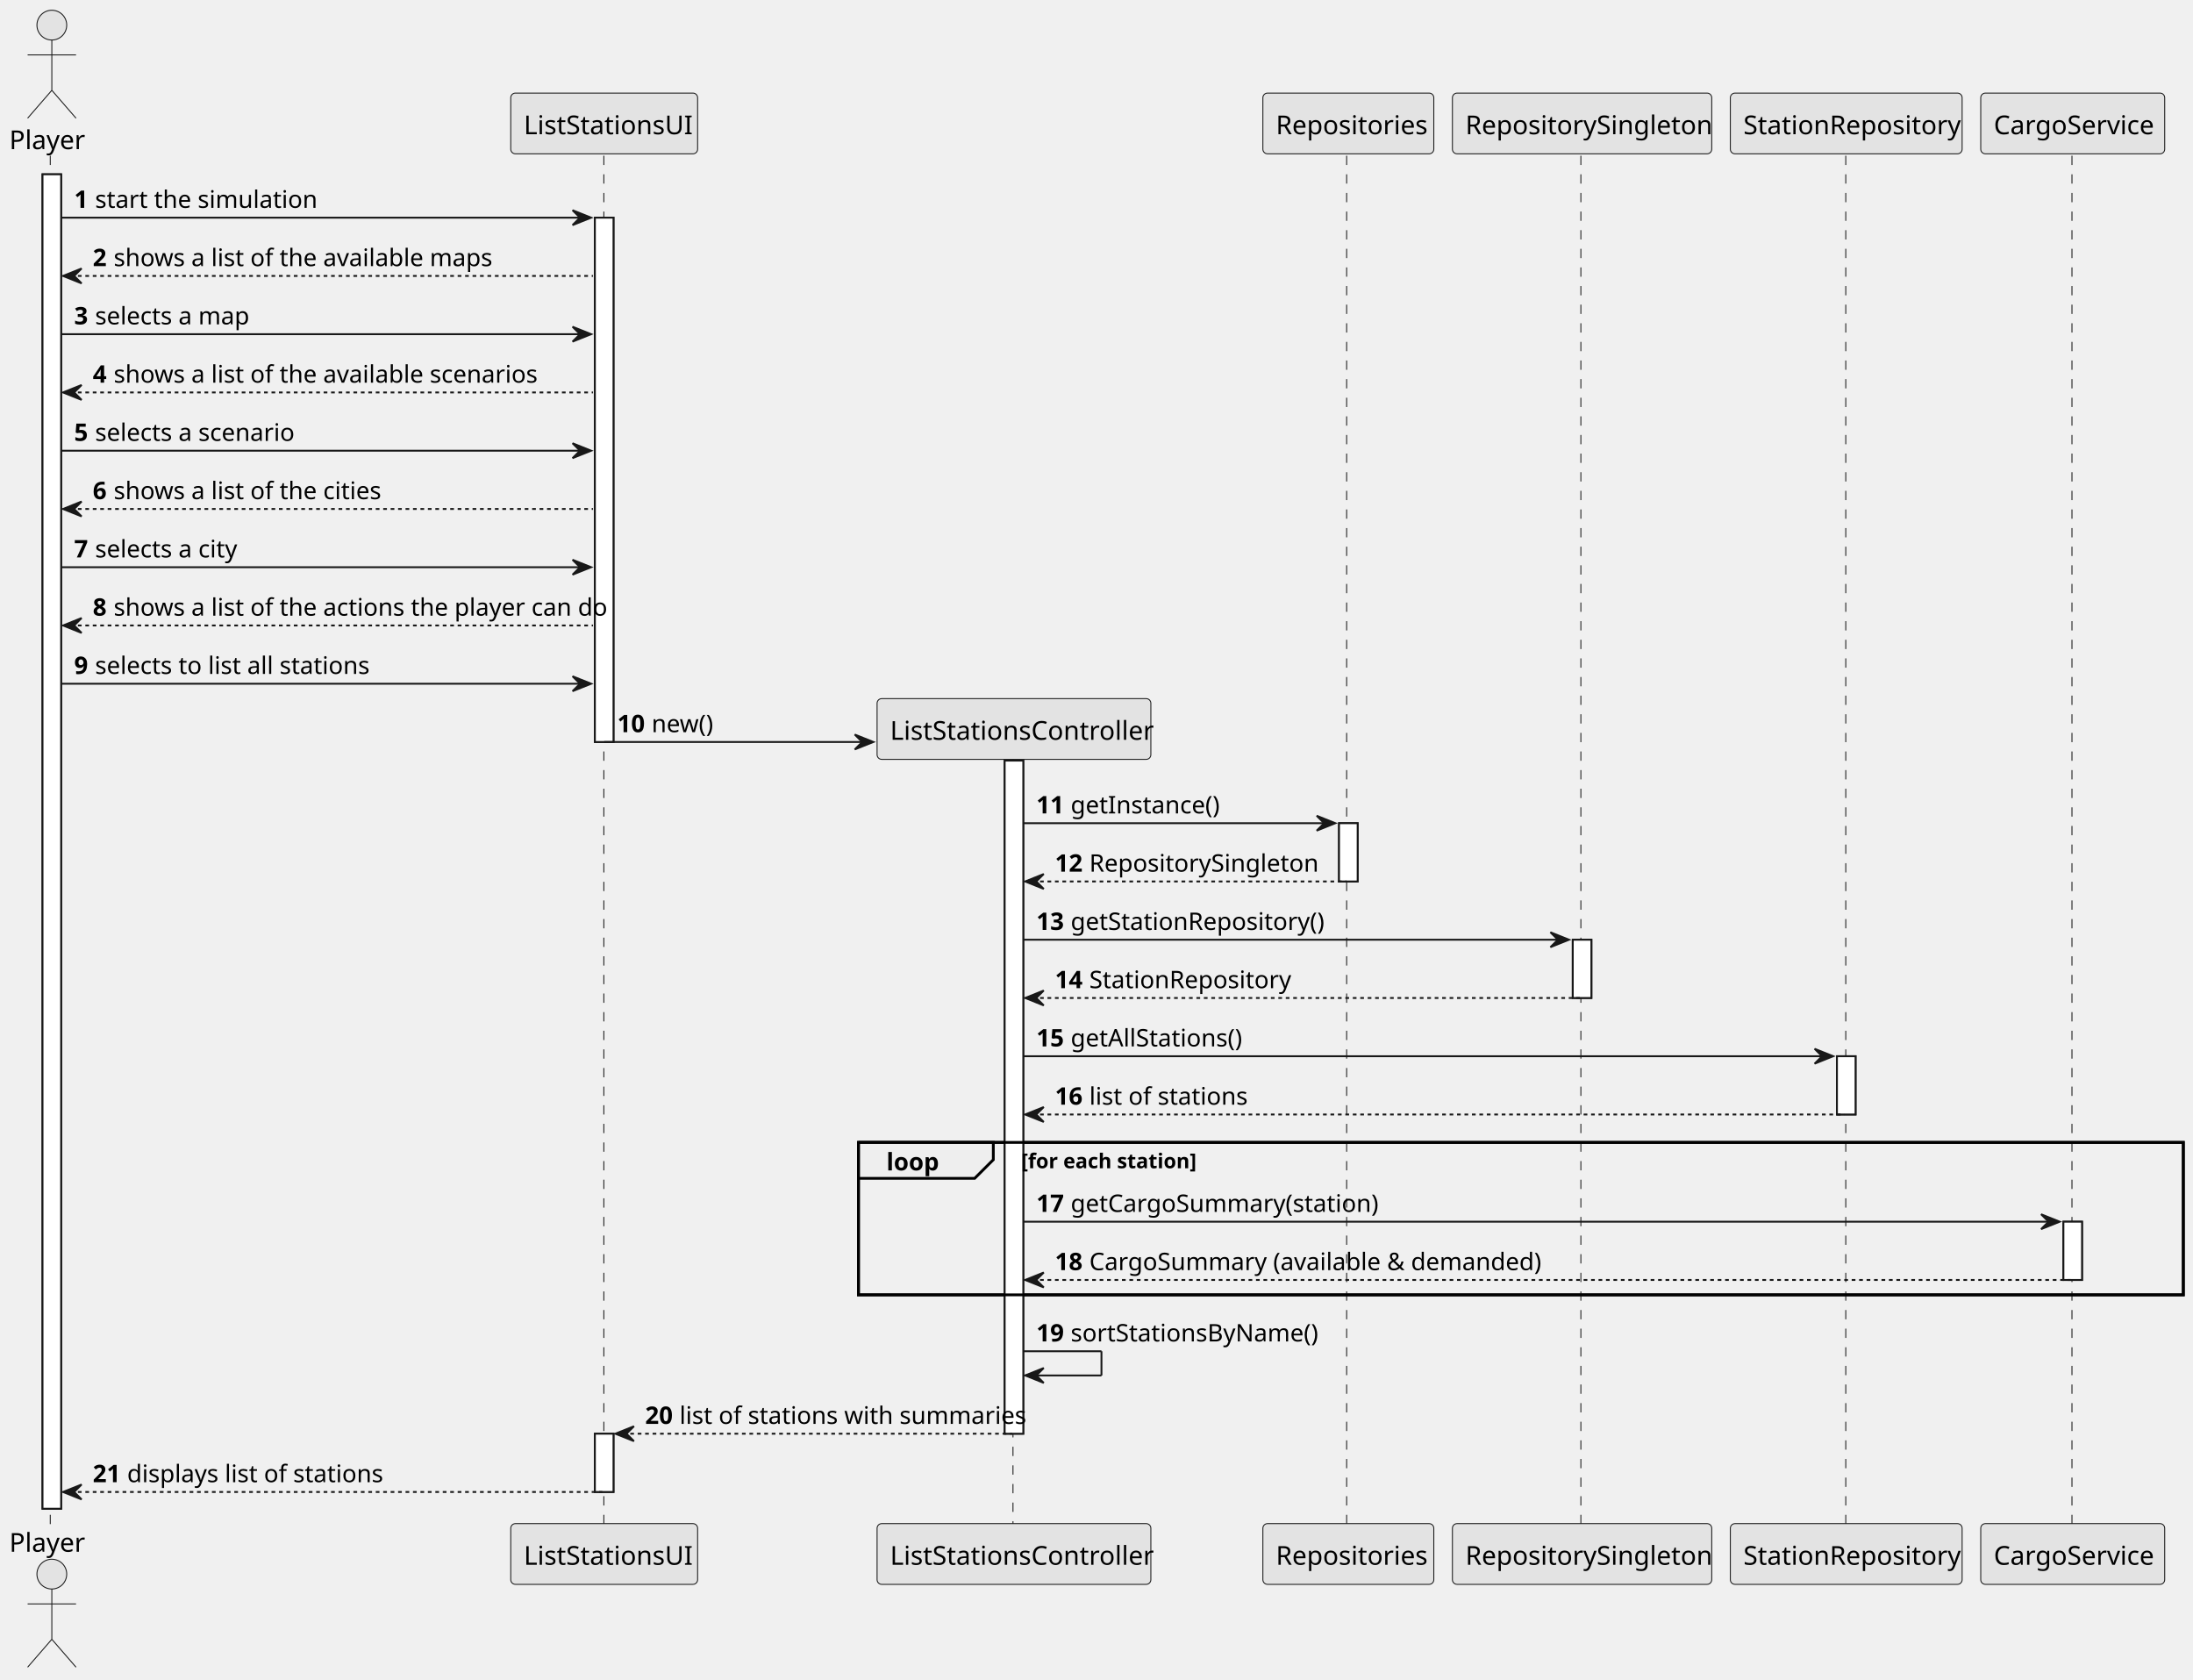
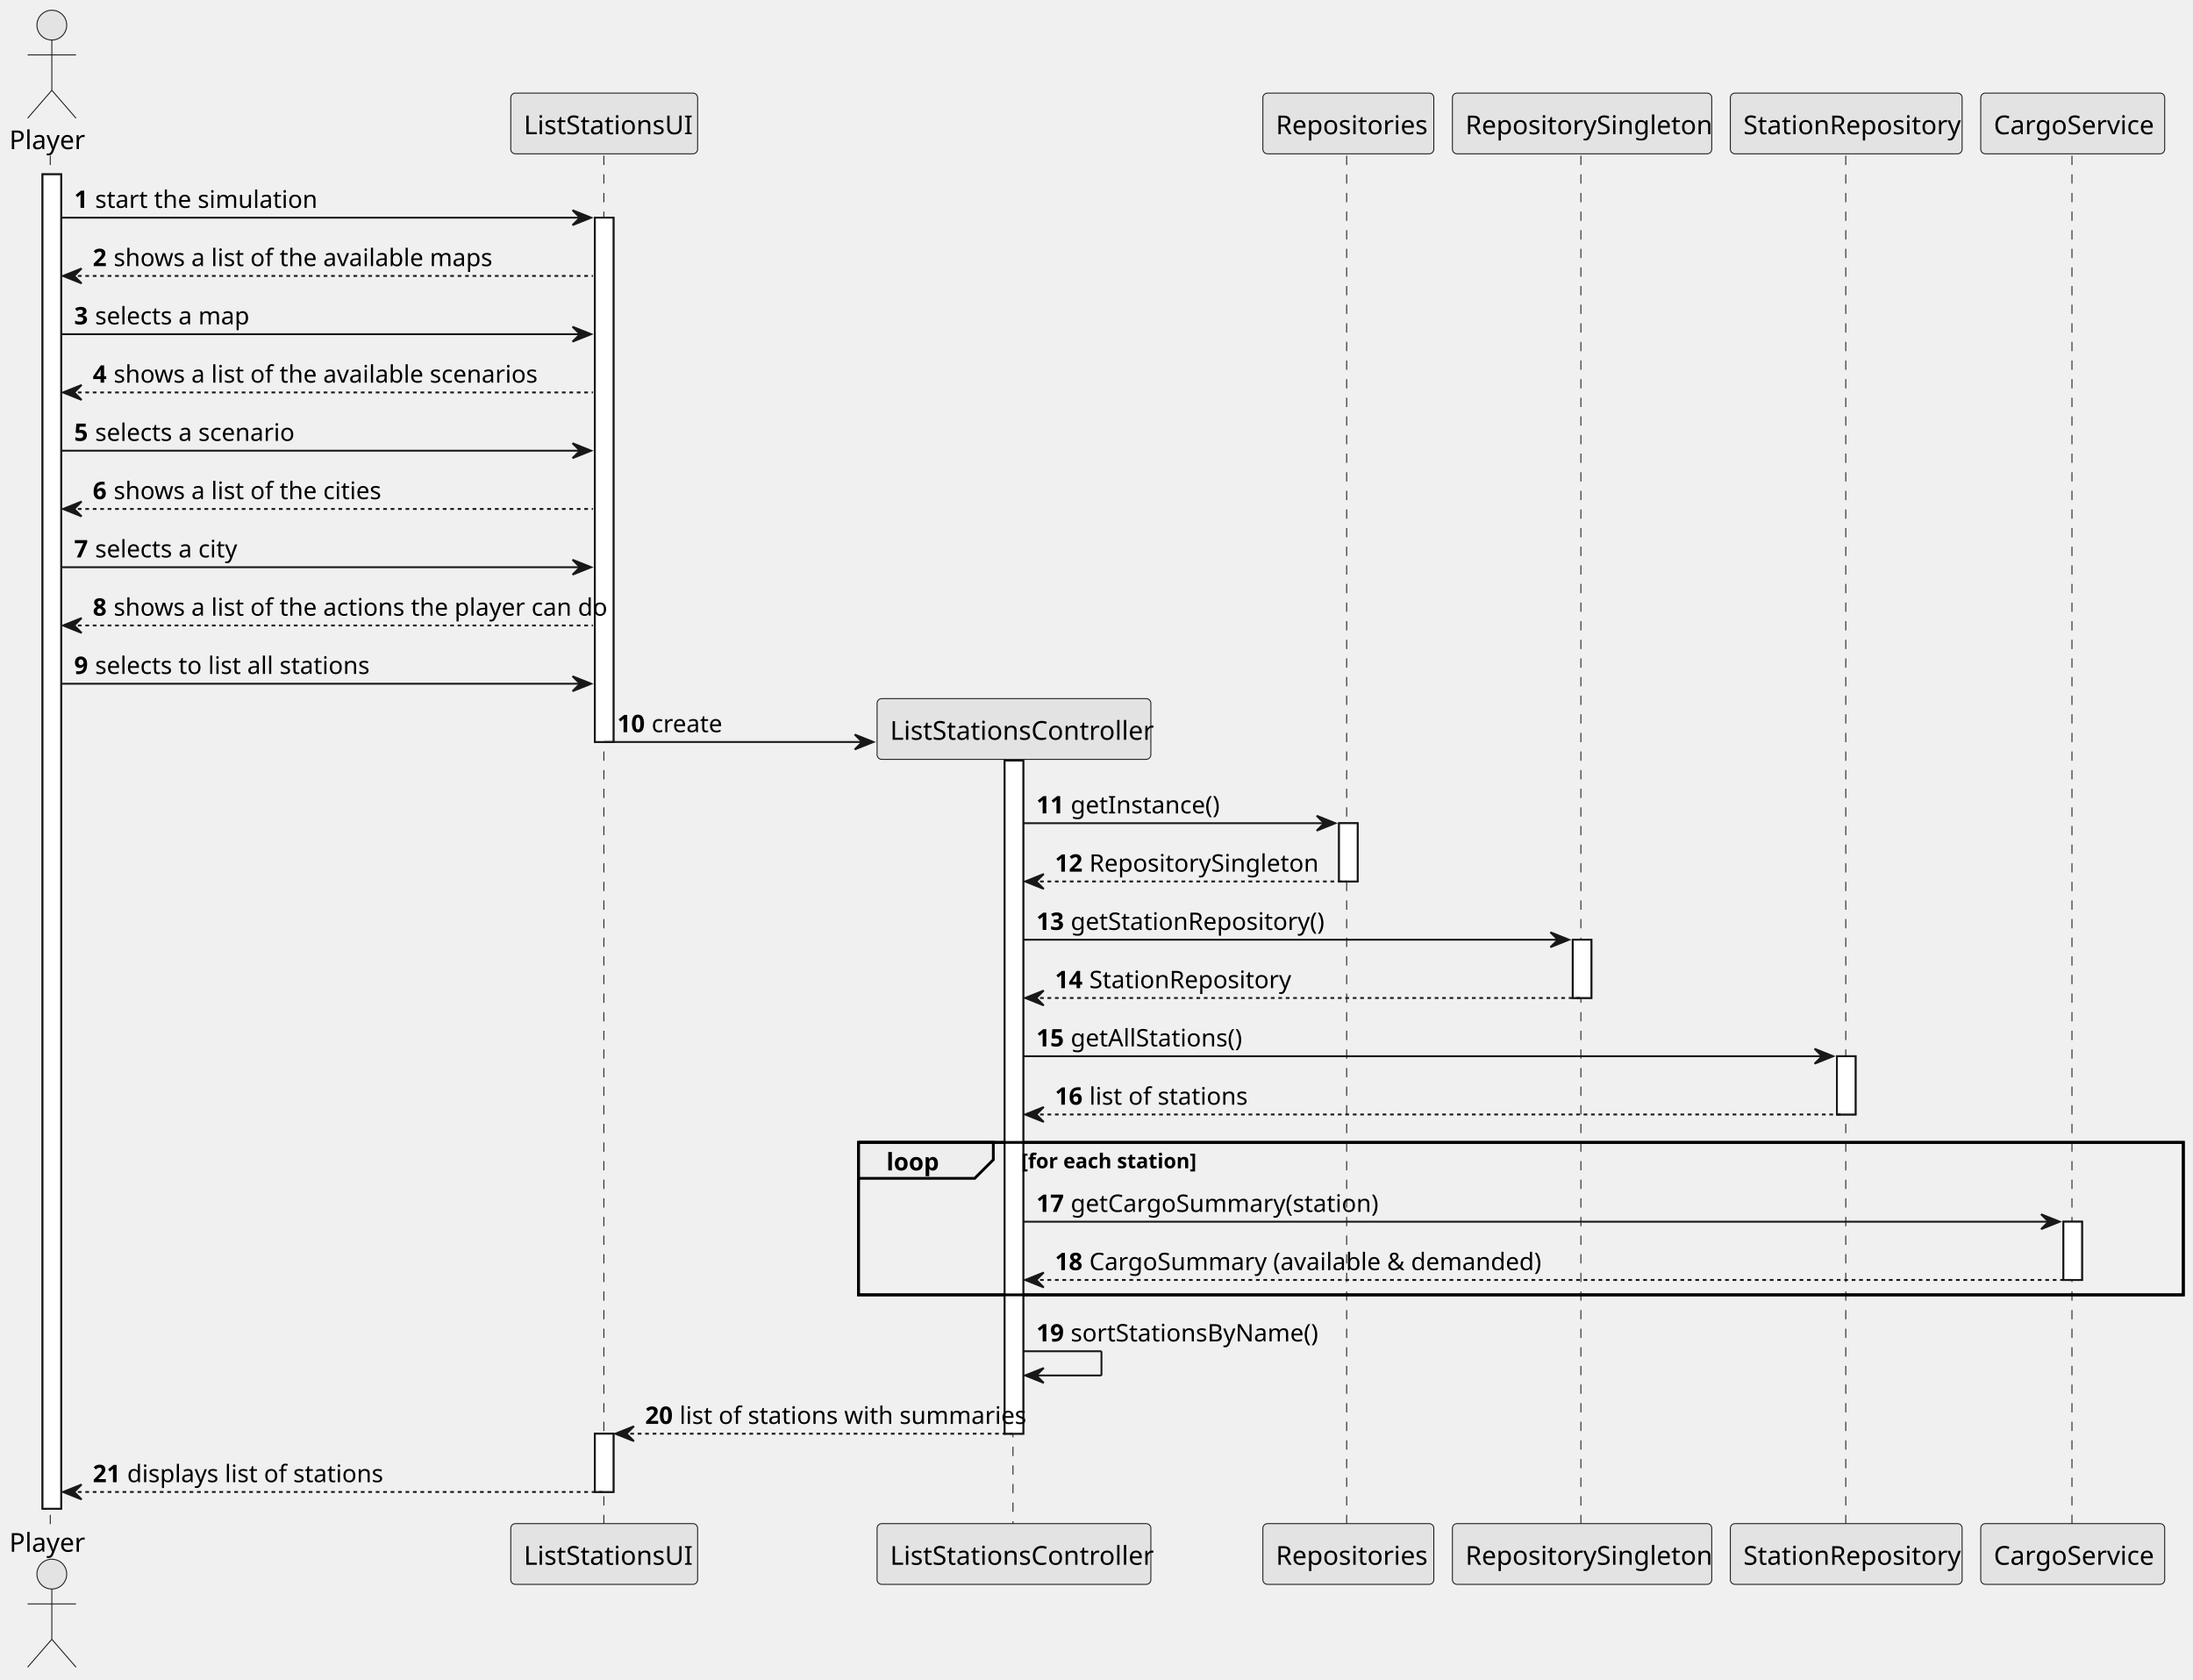
<svg xmlns="http://www.w3.org/2000/svg" contentStyleType="text/css" height="902px" preserveAspectRatio="none" style="width:1178px;height:902px;background:#FFFFFF;" version="1.1" viewBox="0 0 1178 902" width="1178px" zoomAndPan="magnify">
  <defs />
  <g>
    <rect fill="#FFFFFF" height="716.732" style="stroke:#181818;stroke-width:1.0;" width="10" x="22.841" y="93.621" />
    <rect fill="#FFFFFF" height="281.619" style="stroke:#181818;stroke-width:1.0;" width="10" x="319.546" y="116.912" />
    <rect fill="#FFFFFF" height="31.291" style="stroke:#181818;stroke-width:1.0;" width="10" x="319.546" y="770.062" />
    <rect fill="#FFFFFF" height="361.531" style="stroke:#181818;stroke-width:1.0;" width="10" x="539.669" y="408.531" />
    <rect fill="#FFFFFF" height="31.291" style="stroke:#181818;stroke-width:1.0;" width="10" x="719.279" y="442.152" />
    <rect fill="#FFFFFF" height="31.291" style="stroke:#181818;stroke-width:1.0;" width="10" x="844.833" y="504.734" />
    <rect fill="#FFFFFF" height="31.291" style="stroke:#181818;stroke-width:1.0;" width="10" x="986.733" y="567.316" />
    <rect fill="#FFFFFF" height="31.291" style="stroke:#181818;stroke-width:1.0;" width="10" x="1108.391" y="656.189" />
    <rect fill="none" height="81.873" style="stroke:#000000;stroke-width:1.5;" width="711.66" x="461.138" y="613.607" />
    <line style="stroke:#181818;stroke-width:0.5;stroke-dasharray:5.0,5.0;" x1="27" x2="27" y1="83.621" y2="819.354" />
    <line style="stroke:#181818;stroke-width:0.5;stroke-dasharray:5.0,5.0;" x1="324.36" x2="324.36" y1="83.621" y2="819.354" />
    <line style="stroke:#181818;stroke-width:0.5;stroke-dasharray:5.0,5.0;" x1="544.138" x2="544.138" y1="407.051" y2="819.354" />
    <line style="stroke:#181818;stroke-width:0.5;stroke-dasharray:5.0,5.0;" x1="723.372" x2="723.372" y1="83.621" y2="819.354" />
    <line style="stroke:#181818;stroke-width:0.5;stroke-dasharray:5.0,5.0;" x1="849.186" x2="849.186" y1="83.621" y2="819.354" />
    <line style="stroke:#181818;stroke-width:0.5;stroke-dasharray:5.0,5.0;" x1="991.481" x2="991.481" y1="83.621" y2="819.354" />
    <line style="stroke:#181818;stroke-width:0.5;stroke-dasharray:5.0,5.0;" x1="1112.984" x2="1112.984" y1="83.621" y2="819.354" />
    <text fill="#000000" font-family="sans-serif" font-size="14" lengthAdjust="spacing" textLength="39.683" x="5" y="80.107">Player</text>
    <ellipse cx="27.841" cy="13.5" fill="#E3E3E3" rx="8" ry="8" style="stroke:#181818;stroke-width:0.5;" />
    <path d="M27.841,21.5 L27.841,48.5 M14.841,29.5 L40.841,29.5 M27.841,48.5 L14.841,63.5 M27.841,48.5 L40.841,63.5 " fill="none" style="stroke:#181818;stroke-width:0.5;" />
    <text fill="#000000" font-family="sans-serif" font-size="14" lengthAdjust="spacing" textLength="39.683" x="5" y="833.461">Player</text>
    <ellipse cx="27.841" cy="845.475" fill="#E3E3E3" rx="8" ry="8" style="stroke:#181818;stroke-width:0.5;" />
    <path d="M27.841,853.475 L27.841,880.475 M14.841,861.475 L40.841,861.475 M27.841,880.475 L14.841,895.475 M27.841,880.475 L40.841,895.475 " fill="none" style="stroke:#181818;stroke-width:0.5;" />
    <rect fill="#E3E3E3" height="32.621" rx="2.5" ry="2.5" style="stroke:#181818;stroke-width:0.5;" width="100.372" x="274.36" y="50" />
    <text fill="#000000" font-family="sans-serif" font-size="14" lengthAdjust="spacing" textLength="86.372" x="281.36" y="72.107">ListStationsUI</text>
    <rect fill="#E3E3E3" height="32.621" rx="2.5" ry="2.5" style="stroke:#181818;stroke-width:0.5;" width="100.372" x="274.36" y="818.354" />
    <text fill="#000000" font-family="sans-serif" font-size="14" lengthAdjust="spacing" textLength="86.372" x="281.36" y="840.461">ListStationsUI</text>
    <rect fill="#E3E3E3" height="32.621" rx="2.5" ry="2.5" style="stroke:#181818;stroke-width:0.5;" width="147.061" x="471.138" y="818.354" />
    <text fill="#000000" font-family="sans-serif" font-size="14" lengthAdjust="spacing" textLength="133.061" x="478.138" y="840.461">ListStationsController</text>
    <rect fill="#E3E3E3" height="32.621" rx="2.5" ry="2.5" style="stroke:#181818;stroke-width:0.5;" width="91.814" x="678.372" y="50" />
    <text fill="#000000" font-family="sans-serif" font-size="14" lengthAdjust="spacing" textLength="77.814" x="685.372" y="72.107">Repositories</text>
    <rect fill="#E3E3E3" height="32.621" rx="2.5" ry="2.5" style="stroke:#181818;stroke-width:0.5;" width="91.814" x="678.372" y="818.354" />
    <text fill="#000000" font-family="sans-serif" font-size="14" lengthAdjust="spacing" textLength="77.814" x="685.372" y="840.461">Repositories</text>
    <rect fill="#E3E3E3" height="32.621" rx="2.5" ry="2.5" style="stroke:#181818;stroke-width:0.5;" width="139.296" x="780.186" y="50" />
    <text fill="#000000" font-family="sans-serif" font-size="14" lengthAdjust="spacing" textLength="125.296" x="787.186" y="72.107">RepositorySingleton</text>
    <rect fill="#E3E3E3" height="32.621" rx="2.5" ry="2.5" style="stroke:#181818;stroke-width:0.5;" width="139.296" x="780.186" y="818.354" />
    <text fill="#000000" font-family="sans-serif" font-size="14" lengthAdjust="spacing" textLength="125.296" x="787.186" y="840.461">RepositorySingleton</text>
    <rect fill="#E3E3E3" height="32.621" rx="2.5" ry="2.5" style="stroke:#181818;stroke-width:0.5;" width="124.503" x="929.481" y="50" />
    <text fill="#000000" font-family="sans-serif" font-size="14" lengthAdjust="spacing" textLength="110.503" x="936.481" y="72.107">StationRepository</text>
    <rect fill="#E3E3E3" height="32.621" rx="2.5" ry="2.5" style="stroke:#181818;stroke-width:0.5;" width="124.503" x="929.481" y="818.354" />
    <text fill="#000000" font-family="sans-serif" font-size="14" lengthAdjust="spacing" textLength="110.503" x="936.481" y="840.461">StationRepository</text>
    <rect fill="#E3E3E3" height="32.621" rx="2.5" ry="2.5" style="stroke:#181818;stroke-width:0.5;" width="98.814" x="1063.984" y="50" />
    <text fill="#000000" font-family="sans-serif" font-size="14" lengthAdjust="spacing" textLength="84.814" x="1070.984" y="72.107">CargoService</text>
    <rect fill="#E3E3E3" height="32.621" rx="2.5" ry="2.5" style="stroke:#181818;stroke-width:0.5;" width="98.814" x="1063.984" y="818.354" />
    <text fill="#000000" font-family="sans-serif" font-size="14" lengthAdjust="spacing" textLength="84.814" x="1070.984" y="840.461">CargoService</text>
    <rect fill="#FFFFFF" height="716.732" style="stroke:#181818;stroke-width:1.0;" width="10" x="22.841" y="93.621" />
    <rect fill="#FFFFFF" height="281.619" style="stroke:#181818;stroke-width:1.0;" width="10" x="319.546" y="116.912" />
    <rect fill="#FFFFFF" height="31.291" style="stroke:#181818;stroke-width:1.0;" width="10" x="319.546" y="770.062" />
    <rect fill="#FFFFFF" height="361.531" style="stroke:#181818;stroke-width:1.0;" width="10" x="539.669" y="408.531" />
    <rect fill="#FFFFFF" height="31.291" style="stroke:#181818;stroke-width:1.0;" width="10" x="719.279" y="442.152" />
    <rect fill="#FFFFFF" height="31.291" style="stroke:#181818;stroke-width:1.0;" width="10" x="844.833" y="504.734" />
    <rect fill="#FFFFFF" height="31.291" style="stroke:#181818;stroke-width:1.0;" width="10" x="986.733" y="567.316" />
    <rect fill="#FFFFFF" height="31.291" style="stroke:#181818;stroke-width:1.0;" width="10" x="1108.391" y="656.189" />
    <polygon fill="#181818" points="307.546,112.912,317.546,116.912,307.546,120.912,311.546,116.912" style="stroke:#181818;stroke-width:1.0;" />
    <line style="stroke:#181818;stroke-width:1.0;" x1="32.841" x2="313.546" y1="116.912" y2="116.912" />
    <text fill="#000000" font-family="sans-serif" font-size="13" font-weight="bold" lengthAdjust="spacing" textLength="7.23" x="39.841" y="111.649">1</text>
    <text fill="#000000" font-family="sans-serif" font-size="13" lengthAdjust="spacing" textLength="109.103" x="51.071" y="111.649">start the simulation</text>
    <polygon fill="#181818" points="43.841,144.203,33.841,148.203,43.841,152.203,39.841,148.203" style="stroke:#181818;stroke-width:1.0;" />
    <line style="stroke:#181818;stroke-width:1.0;stroke-dasharray:2.0,2.0;" x1="37.841" x2="318.546" y1="148.203" y2="148.203" />
    <text fill="#000000" font-family="sans-serif" font-size="13" font-weight="bold" lengthAdjust="spacing" textLength="7.23" x="49.841" y="142.94">2</text>
    <text fill="#000000" font-family="sans-serif" font-size="13" lengthAdjust="spacing" textLength="193.654" x="61.071" y="142.94">shows a list of the available maps</text>
    <polygon fill="#181818" points="307.546,175.494,317.546,179.494,307.546,183.494,311.546,179.494" style="stroke:#181818;stroke-width:1.0;" />
    <line style="stroke:#181818;stroke-width:1.0;" x1="32.841" x2="313.546" y1="179.494" y2="179.494" />
    <text fill="#000000" font-family="sans-serif" font-size="13" font-weight="bold" lengthAdjust="spacing" textLength="7.23" x="39.841" y="174.231">3</text>
    <text fill="#000000" font-family="sans-serif" font-size="13" lengthAdjust="spacing" textLength="80.203" x="51.071" y="174.231">selects a map</text>
    <polygon fill="#181818" points="43.841,206.785,33.841,210.785,43.841,214.785,39.841,210.785" style="stroke:#181818;stroke-width:1.0;" />
    <line style="stroke:#181818;stroke-width:1.0;stroke-dasharray:2.0,2.0;" x1="37.841" x2="318.546" y1="210.785" y2="210.785" />
    <text fill="#000000" font-family="sans-serif" font-size="13" font-weight="bold" lengthAdjust="spacing" textLength="7.23" x="49.841" y="205.523">4</text>
    <text fill="#000000" font-family="sans-serif" font-size="13" lengthAdjust="spacing" textLength="217.502" x="61.071" y="205.523">shows a list of the available scenarios</text>
    <polygon fill="#181818" points="307.546,238.076,317.546,242.076,307.546,246.076,311.546,242.076" style="stroke:#181818;stroke-width:1.0;" />
    <line style="stroke:#181818;stroke-width:1.0;" x1="32.841" x2="313.546" y1="242.076" y2="242.076" />
    <text fill="#000000" font-family="sans-serif" font-size="13" font-weight="bold" lengthAdjust="spacing" textLength="7.23" x="39.841" y="236.814">5</text>
    <text fill="#000000" font-family="sans-serif" font-size="13" lengthAdjust="spacing" textLength="104.051" x="51.071" y="236.814">selects a scenario</text>
    <polygon fill="#181818" points="43.841,269.367,33.841,273.367,43.841,277.367,39.841,273.367" style="stroke:#181818;stroke-width:1.0;" />
    <line style="stroke:#181818;stroke-width:1.0;stroke-dasharray:2.0,2.0;" x1="37.841" x2="318.546" y1="273.367" y2="273.367" />
    <text fill="#000000" font-family="sans-serif" font-size="13" font-weight="bold" lengthAdjust="spacing" textLength="7.23" x="49.841" y="268.104">6</text>
    <text fill="#000000" font-family="sans-serif" font-size="13" lengthAdjust="spacing" textLength="136.557" x="61.071" y="268.104">shows a list of the cities</text>
    <polygon fill="#181818" points="307.546,300.658,317.546,304.658,307.546,308.658,311.546,304.658" style="stroke:#181818;stroke-width:1.0;" />
    <line style="stroke:#181818;stroke-width:1.0;" x1="32.841" x2="313.546" y1="304.658" y2="304.658" />
    <text fill="#000000" font-family="sans-serif" font-size="13" font-weight="bold" lengthAdjust="spacing" textLength="7.23" x="39.841" y="299.396">7</text>
    <text fill="#000000" font-family="sans-serif" font-size="13" lengthAdjust="spacing" textLength="74.414" x="51.071" y="299.396">selects a city</text>
    <polygon fill="#181818" points="43.841,331.949,33.841,335.949,43.841,339.949,39.841,335.949" style="stroke:#181818;stroke-width:1.0;" />
    <line style="stroke:#181818;stroke-width:1.0;stroke-dasharray:2.0,2.0;" x1="37.841" x2="318.546" y1="335.949" y2="335.949" />
    <text fill="#000000" font-family="sans-serif" font-size="13" font-weight="bold" lengthAdjust="spacing" textLength="7.23" x="49.841" y="330.687">8</text>
    <text fill="#000000" font-family="sans-serif" font-size="13" lengthAdjust="spacing" textLength="251.475" x="61.071" y="330.687">shows a list of the actions the player can do</text>
    <polygon fill="#181818" points="307.546,363.24,317.546,367.24,307.546,371.24,311.546,367.24" style="stroke:#181818;stroke-width:1.0;" />
    <line style="stroke:#181818;stroke-width:1.0;" x1="32.841" x2="313.546" y1="367.24" y2="367.24" />
    <text fill="#000000" font-family="sans-serif" font-size="13" font-weight="bold" lengthAdjust="spacing" textLength="7.23" x="39.841" y="361.978">9</text>
    <text fill="#000000" font-family="sans-serif" font-size="13" lengthAdjust="spacing" textLength="139.445" x="51.071" y="361.978">selects to list all stations</text>
    <polygon fill="#181818" points="459.138,394.531,469.138,398.531,459.138,402.531,463.138,398.531" style="stroke:#181818;stroke-width:1.0;" />
    <line style="stroke:#181818;stroke-width:1.0;" x1="324.546" x2="465.138" y1="398.531" y2="398.531" />
    <text fill="#000000" font-family="sans-serif" font-size="13" font-weight="bold" lengthAdjust="spacing" textLength="14.46" x="331.546" y="393.269">10</text>
-     <text fill="#000000" font-family="sans-serif" font-size="13" lengthAdjust="spacing" textLength="32.506" x="350.006" y="393.269">new()</text>
+     <text fill="#000000" font-family="sans-serif" font-size="13" lengthAdjust="spacing" textLength="36.131" x="350.006" y="393.269">create</text>
    <rect fill="#E3E3E3" height="32.621" rx="2.5" ry="2.5" style="stroke:#181818;stroke-width:0.5;" width="147.061" x="471.138" y="375.24" />
    <text fill="#000000" font-family="sans-serif" font-size="14" lengthAdjust="spacing" textLength="133.061" x="478.138" y="397.348">ListStationsController</text>
    <polygon fill="#181818" points="707.279,438.152,717.279,442.152,707.279,446.152,711.279,442.152" style="stroke:#181818;stroke-width:1.0;" />
    <line style="stroke:#181818;stroke-width:1.0;" x1="549.669" x2="713.279" y1="442.152" y2="442.152" />
    <text fill="#000000" font-family="sans-serif" font-size="13" font-weight="bold" lengthAdjust="spacing" textLength="14.46" x="556.669" y="436.89">11</text>
    <text fill="#000000" font-family="sans-serif" font-size="13" lengthAdjust="spacing" textLength="75.874" x="575.129" y="436.89">getInstance()</text>
    <polygon fill="#181818" points="560.669,469.443,550.669,473.443,560.669,477.443,556.669,473.443" style="stroke:#181818;stroke-width:1.0;" />
    <line style="stroke:#181818;stroke-width:1.0;stroke-dasharray:2.0,2.0;" x1="554.669" x2="723.279" y1="473.443" y2="473.443" />
    <text fill="#000000" font-family="sans-serif" font-size="13" font-weight="bold" lengthAdjust="spacing" textLength="14.46" x="566.669" y="468.181">12</text>
    <text fill="#000000" font-family="sans-serif" font-size="13" lengthAdjust="spacing" textLength="116.346" x="585.129" y="468.181">RepositorySingleton</text>
    <polygon fill="#181818" points="832.833,500.734,842.833,504.734,832.833,508.734,836.833,504.734" style="stroke:#181818;stroke-width:1.0;" />
    <line style="stroke:#181818;stroke-width:1.0;" x1="549.669" x2="838.833" y1="504.734" y2="504.734" />
    <text fill="#000000" font-family="sans-serif" font-size="13" font-weight="bold" lengthAdjust="spacing" textLength="14.46" x="556.669" y="499.472">13</text>
    <text fill="#000000" font-family="sans-serif" font-size="13" lengthAdjust="spacing" textLength="129.34" x="575.129" y="499.472">getStationRepository()</text>
    <polygon fill="#181818" points="560.669,532.025,550.669,536.025,560.669,540.025,556.669,536.025" style="stroke:#181818;stroke-width:1.0;" />
    <line style="stroke:#181818;stroke-width:1.0;stroke-dasharray:2.0,2.0;" x1="554.669" x2="848.833" y1="536.025" y2="536.025" />
    <text fill="#000000" font-family="sans-serif" font-size="13" font-weight="bold" lengthAdjust="spacing" textLength="14.46" x="566.669" y="530.763">14</text>
    <text fill="#000000" font-family="sans-serif" font-size="13" lengthAdjust="spacing" textLength="102.61" x="585.129" y="530.763">StationRepository</text>
    <polygon fill="#181818" points="974.733,563.316,984.733,567.316,974.733,571.316,978.733,567.316" style="stroke:#181818;stroke-width:1.0;" />
    <line style="stroke:#181818;stroke-width:1.0;" x1="549.669" x2="980.733" y1="567.316" y2="567.316" />
    <text fill="#000000" font-family="sans-serif" font-size="13" font-weight="bold" lengthAdjust="spacing" textLength="14.46" x="556.669" y="562.054">15</text>
    <text fill="#000000" font-family="sans-serif" font-size="13" lengthAdjust="spacing" textLength="88.15" x="575.129" y="562.054">getAllStations()</text>
    <polygon fill="#181818" points="560.669,594.607,550.669,598.607,560.669,602.607,556.669,598.607" style="stroke:#181818;stroke-width:1.0;" />
    <line style="stroke:#181818;stroke-width:1.0;stroke-dasharray:2.0,2.0;" x1="554.669" x2="990.733" y1="598.607" y2="598.607" />
    <text fill="#000000" font-family="sans-serif" font-size="13" font-weight="bold" lengthAdjust="spacing" textLength="14.46" x="566.669" y="593.345">16</text>
    <text fill="#000000" font-family="sans-serif" font-size="13" lengthAdjust="spacing" textLength="78.755" x="585.129" y="593.345">list of stations</text>
    <path d="M461.138,613.607 L533.573,613.607 L533.573,622.898 L523.573,632.898 L461.138,632.898 L461.138,613.607 " fill="#EEEEEE" style="stroke:#000000;stroke-width:1.5;" />
    <rect fill="none" height="81.873" style="stroke:#000000;stroke-width:1.5;" width="711.66" x="461.138" y="613.607" />
    <text fill="#000000" font-family="sans-serif" font-size="13" font-weight="bold" lengthAdjust="spacing" textLength="27.435" x="476.138" y="628.636">loop</text>
    <text fill="#000000" font-family="sans-serif" font-size="11" font-weight="bold" lengthAdjust="spacing" textLength="89.23" x="548.573" y="627.477">[for each station]</text>
    <polygon fill="#181818" points="1096.391,652.189,1106.391,656.189,1096.391,660.189,1100.391,656.189" style="stroke:#181818;stroke-width:1.0;" />
    <line style="stroke:#181818;stroke-width:1.0;" x1="549.669" x2="1102.391" y1="656.189" y2="656.189" />
    <text fill="#000000" font-family="sans-serif" font-size="13" font-weight="bold" lengthAdjust="spacing" textLength="14.46" x="556.669" y="650.927">17</text>
    <text fill="#000000" font-family="sans-serif" font-size="13" lengthAdjust="spacing" textLength="156.057" x="575.129" y="650.927">getCargoSummary(station)</text>
    <polygon fill="#181818" points="560.669,683.481,550.669,687.481,560.669,691.481,556.669,687.481" style="stroke:#181818;stroke-width:1.0;" />
    <line style="stroke:#181818;stroke-width:1.0;stroke-dasharray:2.0,2.0;" x1="554.669" x2="1112.391" y1="687.481" y2="687.481" />
    <text fill="#000000" font-family="sans-serif" font-size="13" font-weight="bold" lengthAdjust="spacing" textLength="14.46" x="566.669" y="682.218">18</text>
    <text fill="#000000" font-family="sans-serif" font-size="13" lengthAdjust="spacing" textLength="231.943" x="585.129" y="682.218">CargoSummary (available &amp; demanded)</text>
    <line style="stroke:#181818;stroke-width:1.0;" x1="549.669" x2="591.669" y1="725.771" y2="725.771" />
    <line style="stroke:#181818;stroke-width:1.0;" x1="591.669" x2="591.669" y1="725.771" y2="738.771" />
    <line style="stroke:#181818;stroke-width:1.0;" x1="550.669" x2="591.669" y1="738.771" y2="738.771" />
    <polygon fill="#181818" points="560.669,734.771,550.669,738.771,560.669,742.771,556.669,738.771" style="stroke:#181818;stroke-width:1.0;" />
    <text fill="#000000" font-family="sans-serif" font-size="13" font-weight="bold" lengthAdjust="spacing" textLength="14.46" x="556.669" y="720.509">19</text>
    <text fill="#000000" font-family="sans-serif" font-size="13" lengthAdjust="spacing" textLength="127.15" x="575.129" y="720.509">sortStationsByName()</text>
    <polygon fill="#181818" points="340.546,766.062,330.546,770.062,340.546,774.062,336.546,770.062" style="stroke:#181818;stroke-width:1.0;" />
    <line style="stroke:#181818;stroke-width:1.0;stroke-dasharray:2.0,2.0;" x1="334.546" x2="543.669" y1="770.062" y2="770.062" />
    <text fill="#000000" font-family="sans-serif" font-size="13" font-weight="bold" lengthAdjust="spacing" textLength="14.46" x="346.546" y="764.8">20</text>
    <text fill="#000000" font-family="sans-serif" font-size="13" lengthAdjust="spacing" textLength="172.663" x="365.006" y="764.8">list of stations with summaries</text>
    <polygon fill="#181818" points="43.841,797.354,33.841,801.354,43.841,805.354,39.841,801.354" style="stroke:#181818;stroke-width:1.0;" />
    <line style="stroke:#181818;stroke-width:1.0;stroke-dasharray:2.0,2.0;" x1="37.841" x2="323.546" y1="801.354" y2="801.354" />
    <text fill="#000000" font-family="sans-serif" font-size="13" font-weight="bold" lengthAdjust="spacing" textLength="14.46" x="49.841" y="796.091">21</text>
    <text fill="#000000" font-family="sans-serif" font-size="13" lengthAdjust="spacing" textLength="129.333" x="68.301" y="796.091">displays list of stations</text>
  </g>
</svg>
